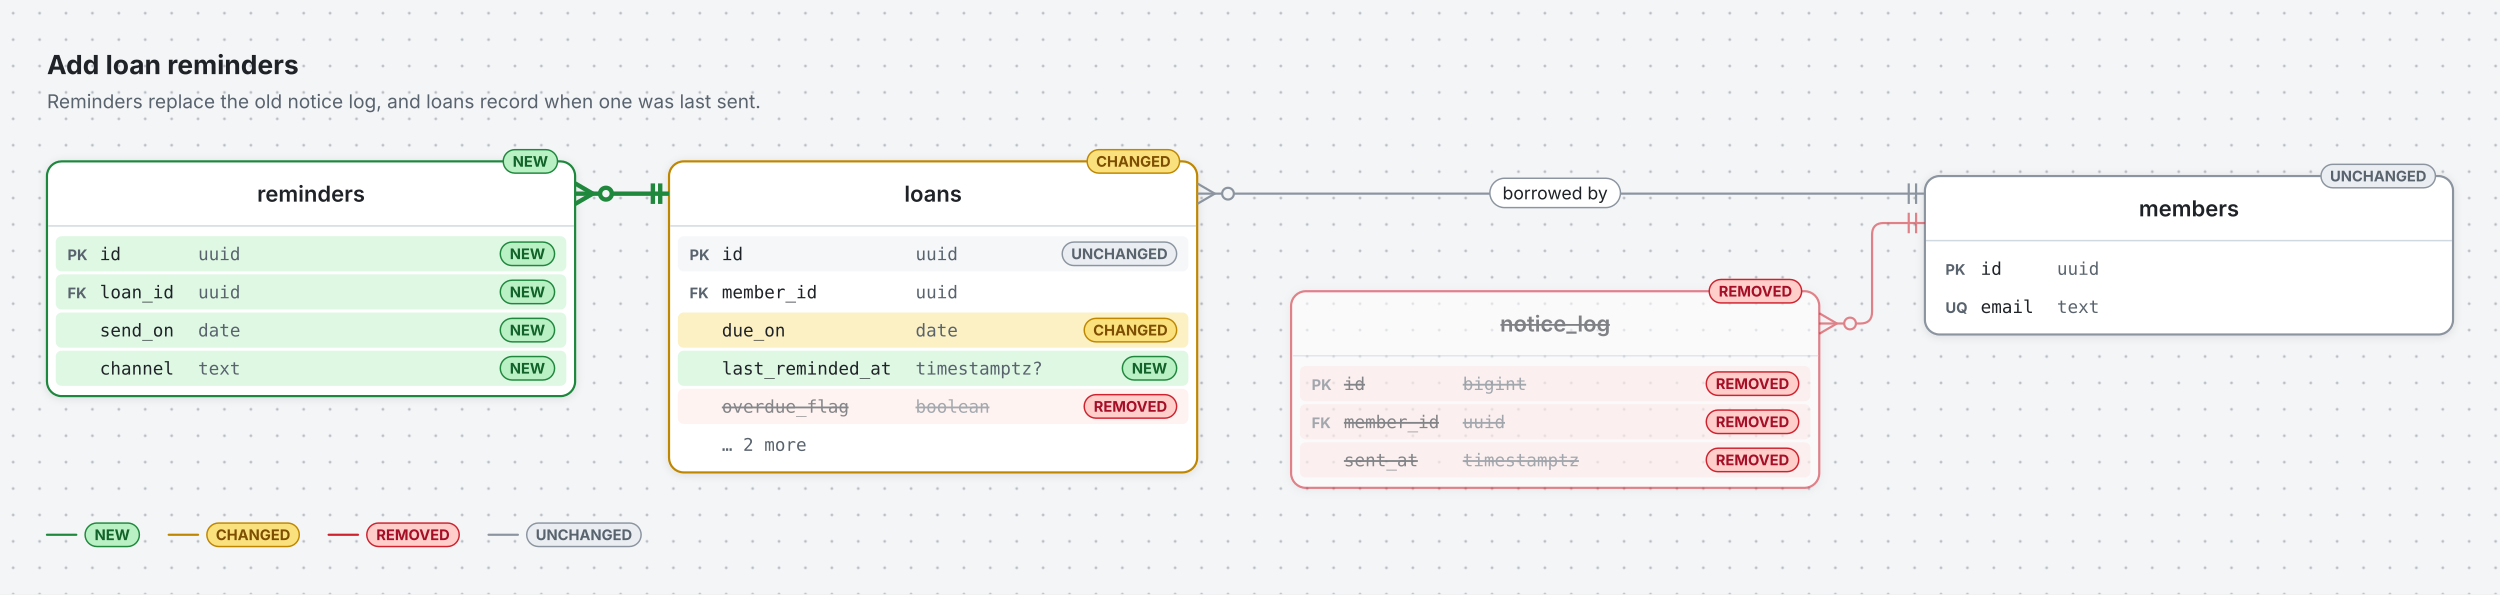
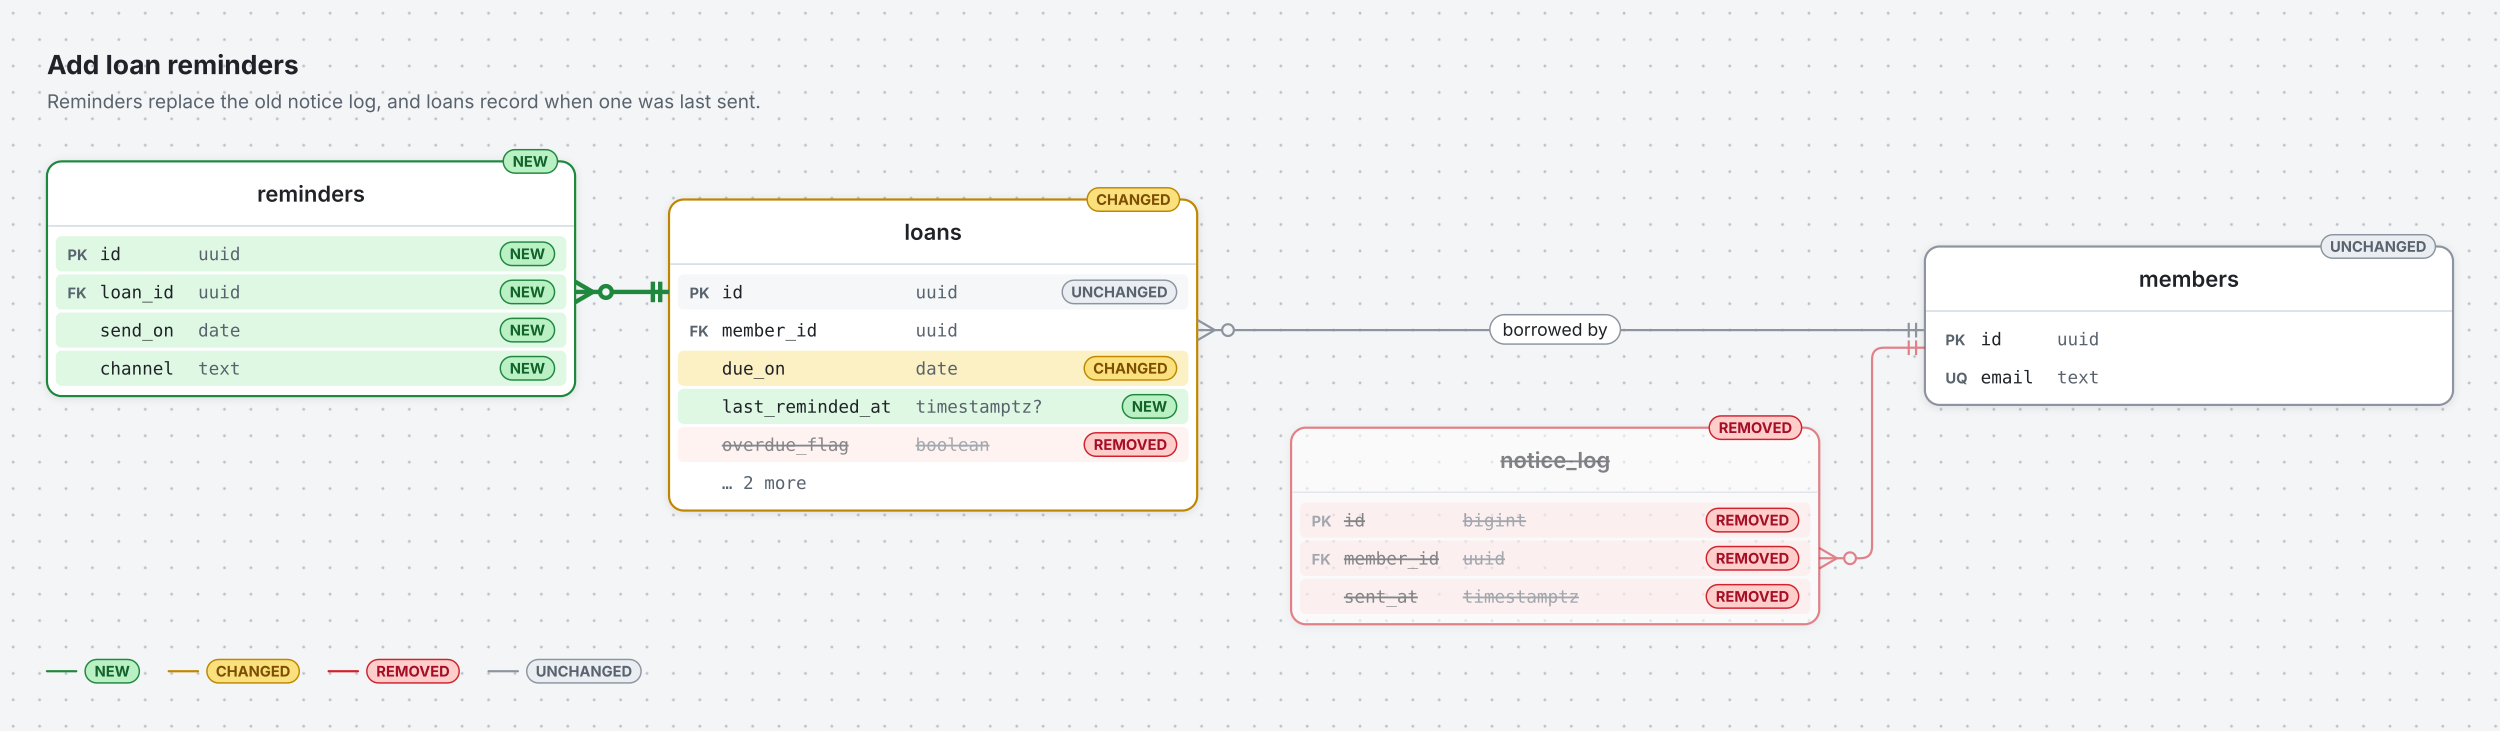
- <svg xmlns="http://www.w3.org/2000/svg" width="1704" height="405" viewBox="0 0 1704 405">
+ <svg xmlns="http://www.w3.org/2000/svg" width="1704" height="498" viewBox="0 0 1704 498">
  <defs>
    <pattern id="structa-grid-light" width="18" height="18" patternUnits="userSpaceOnUse">
      <circle cx="9" cy="9" r="1" fill="#8c959f" fill-opacity="0.5" />
    </pattern>
    <filter id="structa-shadow-light" x="-20%" y="-30%" width="140%" height="170%">
      <feDropShadow dx="0" dy="1" stdDeviation="3" flood-color="#1f2328" flood-opacity="0.1" />
    </filter>
  </defs>
-   <rect width="1704" height="405" fill="#f4f5f7" />
-   <rect width="1704" height="405" fill="url(#structa-grid-light)" />
+   <rect width="1704" height="498" fill="#f4f5f7" />
+   <rect width="1704" height="498" fill="url(#structa-grid-light)" />
  <g class="title">
    <text x="32" y="50.55" font-family="Structa Inter, Inter, sans-serif" font-size="18" font-weight="700" fill="#1f2328">Add loan reminders</text>
  </g>
  <g class="description">
    <text x="32" y="73.73" font-family="Structa Inter, Inter, sans-serif" font-size="13" font-weight="400" fill="#59636e">Reminders replace the old notice log, and loans record when one was last sent.</text>
  </g>
  <g class="card" data-id="reminders" data-kind="table" data-status="new">
    <rect class="outline" x="32" y="110" width="360" height="160" rx="10" fill="#ffffff" stroke="#1f883d" stroke-width="1.5" filter="url(#structa-shadow-light)" />
    <line class="divider" x1="32.75" y1="154" x2="391.25" y2="154" stroke="#d1d9e0" stroke-width="1" />
    <text x="212" y="137.46" font-family="Structa Inter, Inter, sans-serif" font-size="15" font-weight="600" fill="#1f2328" text-anchor="middle">reminders</text>
    <g class="row" data-id="id" data-kind="column" data-status="new">
      <rect x="38" y="161" width="348" height="24" rx="4" fill="#b9f0c4" fill-opacity="0.45" />
      <g class="symbol">
        <text x="46" y="177.32" font-family="Structa Inter, Inter, sans-serif" font-size="10" font-weight="700" fill="#59636e">PK</text>
      </g>
      <text x="68" y="177.32" font-family="Structa JetBrains Mono, JetBrains Mono, monospace" font-size="12" font-weight="400" fill="#1f2328">id</text>
      <text x="135" y="177.32" font-family="Structa JetBrains Mono, JetBrains Mono, monospace" font-size="12" font-weight="400" fill="#59636e">uuid</text>
      <g class="badge">
        <rect x="341" y="165" width="37" height="16" rx="8" fill="#ffffff" />
        <rect x="341" y="165" width="37" height="16" rx="8" fill="#b9f0c4" stroke="#1f883d" stroke-width="1" />
        <text x="359.5" y="176.64" font-family="Structa Inter, Inter, sans-serif" font-size="10" font-weight="700" fill="#116329" text-anchor="middle">NEW</text>
      </g>
    </g>
    <g class="row" data-id="loan_id" data-kind="column" data-status="new">
      <rect x="38" y="187" width="348" height="24" rx="4" fill="#b9f0c4" fill-opacity="0.45" />
      <g class="symbol">
        <text x="46" y="203.32" font-family="Structa Inter, Inter, sans-serif" font-size="10" font-weight="700" fill="#59636e">FK</text>
      </g>
      <text x="68" y="203.32" font-family="Structa JetBrains Mono, JetBrains Mono, monospace" font-size="12" font-weight="400" fill="#1f2328">loan_id</text>
      <text x="135" y="203.32" font-family="Structa JetBrains Mono, JetBrains Mono, monospace" font-size="12" font-weight="400" fill="#59636e">uuid</text>
      <g class="badge">
        <rect x="341" y="191" width="37" height="16" rx="8" fill="#ffffff" />
        <rect x="341" y="191" width="37" height="16" rx="8" fill="#b9f0c4" stroke="#1f883d" stroke-width="1" />
        <text x="359.5" y="202.64" font-family="Structa Inter, Inter, sans-serif" font-size="10" font-weight="700" fill="#116329" text-anchor="middle">NEW</text>
      </g>
    </g>
    <g class="row" data-id="send_on" data-kind="column" data-status="new">
      <rect x="38" y="213" width="348" height="24" rx="4" fill="#b9f0c4" fill-opacity="0.45" />
      <text x="68" y="229.32" font-family="Structa JetBrains Mono, JetBrains Mono, monospace" font-size="12" font-weight="400" fill="#1f2328">send_on</text>
      <text x="135" y="229.32" font-family="Structa JetBrains Mono, JetBrains Mono, monospace" font-size="12" font-weight="400" fill="#59636e">date</text>
      <g class="badge">
        <rect x="341" y="217" width="37" height="16" rx="8" fill="#ffffff" />
        <rect x="341" y="217" width="37" height="16" rx="8" fill="#b9f0c4" stroke="#1f883d" stroke-width="1" />
        <text x="359.5" y="228.64" font-family="Structa Inter, Inter, sans-serif" font-size="10" font-weight="700" fill="#116329" text-anchor="middle">NEW</text>
      </g>
    </g>
    <g class="row" data-id="channel" data-kind="column" data-status="new">
      <rect x="38" y="239" width="348" height="24" rx="4" fill="#b9f0c4" fill-opacity="0.45" />
      <text x="68" y="255.32" font-family="Structa JetBrains Mono, JetBrains Mono, monospace" font-size="12" font-weight="400" fill="#1f2328">channel</text>
      <text x="135" y="255.32" font-family="Structa JetBrains Mono, JetBrains Mono, monospace" font-size="12" font-weight="400" fill="#59636e">text</text>
      <g class="badge">
        <rect x="341" y="243" width="37" height="16" rx="8" fill="#ffffff" />
        <rect x="341" y="243" width="37" height="16" rx="8" fill="#b9f0c4" stroke="#1f883d" stroke-width="1" />
        <text x="359.5" y="254.64" font-family="Structa Inter, Inter, sans-serif" font-size="10" font-weight="700" fill="#116329" text-anchor="middle">NEW</text>
      </g>
    </g>
    <g class="badge">
      <rect x="343" y="102" width="37" height="16" rx="8" fill="#ffffff" />
      <rect x="343" y="102" width="37" height="16" rx="8" fill="#b9f0c4" stroke="#1f883d" stroke-width="1" />
      <text x="361.5" y="113.64" font-family="Structa Inter, Inter, sans-serif" font-size="10" font-weight="700" fill="#116329" text-anchor="middle">NEW</text>
    </g>
  </g>
  <g class="card" data-id="loans" data-kind="table" data-status="changed">
-     <rect class="outline" x="456" y="110" width="360" height="212" rx="10" fill="#ffffff" stroke="#bf8700" stroke-width="1.5" filter="url(#structa-shadow-light)" />
-     <line class="divider" x1="456.75" y1="154" x2="815.25" y2="154" stroke="#d1d9e0" stroke-width="1" />
-     <text x="636" y="137.46" font-family="Structa Inter, Inter, sans-serif" font-size="15" font-weight="600" fill="#1f2328" text-anchor="middle">loans</text>
+     <rect class="outline" x="456" y="136" width="360" height="212" rx="10" fill="#ffffff" stroke="#bf8700" stroke-width="1.5" filter="url(#structa-shadow-light)" />
+     <line class="divider" x1="456.75" y1="180" x2="815.25" y2="180" stroke="#d1d9e0" stroke-width="1" />
+     <text x="636" y="163.46" font-family="Structa Inter, Inter, sans-serif" font-size="15" font-weight="600" fill="#1f2328" text-anchor="middle">loans</text>
    <g class="more">
-       <text x="492" y="307.32" font-family="Structa JetBrains Mono, JetBrains Mono, monospace" font-size="12" font-weight="400" fill="#59636e">… 2 more</text>
+       <text x="492" y="333.32" font-family="Structa JetBrains Mono, JetBrains Mono, monospace" font-size="12" font-weight="400" fill="#59636e">… 2 more</text>
    </g>
    <g class="row" data-id="id" data-kind="column" data-status="unchanged">
-       <rect x="462" y="161" width="348" height="24" rx="4" fill="#eaeef2" fill-opacity="0.45" />
-       <g class="symbol">
-         <text x="470" y="177.32" font-family="Structa Inter, Inter, sans-serif" font-size="10" font-weight="700" fill="#59636e">PK</text>
-       </g>
-       <text x="492" y="177.32" font-family="Structa JetBrains Mono, JetBrains Mono, monospace" font-size="12" font-weight="400" fill="#1f2328">id</text>
-       <text x="624" y="177.32" font-family="Structa JetBrains Mono, JetBrains Mono, monospace" font-size="12" font-weight="400" fill="#59636e">uuid</text>
-       <g class="badge">
-         <rect x="724" y="165" width="78" height="16" rx="8" fill="#ffffff" />
-         <rect x="724" y="165" width="78" height="16" rx="8" fill="#eaeef2" stroke="#8c959f" stroke-width="1" />
-         <text x="763" y="176.64" font-family="Structa Inter, Inter, sans-serif" font-size="10" font-weight="700" fill="#59636e" text-anchor="middle">UNCHANGED</text>
+       <rect x="462" y="187" width="348" height="24" rx="4" fill="#eaeef2" fill-opacity="0.45" />
+       <g class="symbol">
+         <text x="470" y="203.32" font-family="Structa Inter, Inter, sans-serif" font-size="10" font-weight="700" fill="#59636e">PK</text>
+       </g>
+       <text x="492" y="203.32" font-family="Structa JetBrains Mono, JetBrains Mono, monospace" font-size="12" font-weight="400" fill="#1f2328">id</text>
+       <text x="624" y="203.32" font-family="Structa JetBrains Mono, JetBrains Mono, monospace" font-size="12" font-weight="400" fill="#59636e">uuid</text>
+       <g class="badge">
+         <rect x="724" y="191" width="78" height="16" rx="8" fill="#ffffff" />
+         <rect x="724" y="191" width="78" height="16" rx="8" fill="#eaeef2" stroke="#8c959f" stroke-width="1" />
+         <text x="763" y="202.64" font-family="Structa Inter, Inter, sans-serif" font-size="10" font-weight="700" fill="#59636e" text-anchor="middle">UNCHANGED</text>
      </g>
    </g>
    <g class="row" data-id="member_id" data-kind="column">
      <g class="symbol">
-         <text x="470" y="203.32" font-family="Structa Inter, Inter, sans-serif" font-size="10" font-weight="700" fill="#59636e">FK</text>
-       </g>
-       <text x="492" y="203.32" font-family="Structa JetBrains Mono, JetBrains Mono, monospace" font-size="12" font-weight="400" fill="#1f2328">member_id</text>
-       <text x="624" y="203.32" font-family="Structa JetBrains Mono, JetBrains Mono, monospace" font-size="12" font-weight="400" fill="#59636e">uuid</text>
+         <text x="470" y="229.32" font-family="Structa Inter, Inter, sans-serif" font-size="10" font-weight="700" fill="#59636e">FK</text>
+       </g>
+       <text x="492" y="229.32" font-family="Structa JetBrains Mono, JetBrains Mono, monospace" font-size="12" font-weight="400" fill="#1f2328">member_id</text>
+       <text x="624" y="229.32" font-family="Structa JetBrains Mono, JetBrains Mono, monospace" font-size="12" font-weight="400" fill="#59636e">uuid</text>
    </g>
    <g class="row" data-id="due_on" data-kind="column" data-status="changed">
-       <rect x="462" y="213" width="348" height="24" rx="4" fill="#fae17d" fill-opacity="0.45" />
-       <text x="492" y="229.32" font-family="Structa JetBrains Mono, JetBrains Mono, monospace" font-size="12" font-weight="400" fill="#1f2328">due_on</text>
-       <text x="624" y="229.32" font-family="Structa JetBrains Mono, JetBrains Mono, monospace" font-size="12" font-weight="400" fill="#59636e">date</text>
-       <g class="badge">
-         <rect x="739" y="217" width="63" height="16" rx="8" fill="#ffffff" />
-         <rect x="739" y="217" width="63" height="16" rx="8" fill="#fae17d" stroke="#bf8700" stroke-width="1" />
-         <text x="770.5" y="228.64" font-family="Structa Inter, Inter, sans-serif" font-size="10" font-weight="700" fill="#7d4e00" text-anchor="middle">CHANGED</text>
+       <rect x="462" y="239" width="348" height="24" rx="4" fill="#fae17d" fill-opacity="0.45" />
+       <text x="492" y="255.32" font-family="Structa JetBrains Mono, JetBrains Mono, monospace" font-size="12" font-weight="400" fill="#1f2328">due_on</text>
+       <text x="624" y="255.32" font-family="Structa JetBrains Mono, JetBrains Mono, monospace" font-size="12" font-weight="400" fill="#59636e">date</text>
+       <g class="badge">
+         <rect x="739" y="243" width="63" height="16" rx="8" fill="#ffffff" />
+         <rect x="739" y="243" width="63" height="16" rx="8" fill="#fae17d" stroke="#bf8700" stroke-width="1" />
+         <text x="770.5" y="254.64" font-family="Structa Inter, Inter, sans-serif" font-size="10" font-weight="700" fill="#7d4e00" text-anchor="middle">CHANGED</text>
      </g>
    </g>
    <g class="row" data-id="last_reminded_at" data-kind="column" data-status="new">
-       <rect x="462" y="239" width="348" height="24" rx="4" fill="#b9f0c4" fill-opacity="0.45" />
-       <text x="492" y="255.32" font-family="Structa JetBrains Mono, JetBrains Mono, monospace" font-size="12" font-weight="400" fill="#1f2328">last_reminded_at</text>
-       <text x="624" y="255.32" font-family="Structa JetBrains Mono, JetBrains Mono, monospace" font-size="12" font-weight="400" fill="#59636e">timestamptz?</text>
-       <g class="badge">
-         <rect x="765" y="243" width="37" height="16" rx="8" fill="#ffffff" />
-         <rect x="765" y="243" width="37" height="16" rx="8" fill="#b9f0c4" stroke="#1f883d" stroke-width="1" />
-         <text x="783.5" y="254.64" font-family="Structa Inter, Inter, sans-serif" font-size="10" font-weight="700" fill="#116329" text-anchor="middle">NEW</text>
+       <rect x="462" y="265" width="348" height="24" rx="4" fill="#b9f0c4" fill-opacity="0.45" />
+       <text x="492" y="281.32" font-family="Structa JetBrains Mono, JetBrains Mono, monospace" font-size="12" font-weight="400" fill="#1f2328">last_reminded_at</text>
+       <text x="624" y="281.32" font-family="Structa JetBrains Mono, JetBrains Mono, monospace" font-size="12" font-weight="400" fill="#59636e">timestamptz?</text>
+       <g class="badge">
+         <rect x="765" y="269" width="37" height="16" rx="8" fill="#ffffff" />
+         <rect x="765" y="269" width="37" height="16" rx="8" fill="#b9f0c4" stroke="#1f883d" stroke-width="1" />
+         <text x="783.5" y="280.64" font-family="Structa Inter, Inter, sans-serif" font-size="10" font-weight="700" fill="#116329" text-anchor="middle">NEW</text>
      </g>
    </g>
    <g class="row" data-id="overdue_flag" data-kind="column" data-status="removed">
      <g class="faded" opacity="0.55">
-         <rect x="462" y="265" width="348" height="24" rx="4" fill="#ffcecb" fill-opacity="0.45" />
-         <text x="492" y="281.32" font-family="Structa JetBrains Mono, JetBrains Mono, monospace" font-size="12" font-weight="400" fill="#1f2328">overdue_flag</text>
-         <line class="strike" x1="492" y1="277.72" x2="578.4" y2="277.72" stroke="#1f2328" stroke-width="1.25" />
-         <text x="624" y="281.32" font-family="Structa JetBrains Mono, JetBrains Mono, monospace" font-size="12" font-weight="400" fill="#59636e">boolean</text>
-         <line class="strike" x1="624" y1="277.72" x2="674.4" y2="277.72" stroke="#59636e" stroke-width="1.25" />
-       </g>
-       <g class="badge">
-         <rect x="739" y="269" width="63" height="16" rx="8" fill="#ffffff" />
-         <rect x="739" y="269" width="63" height="16" rx="8" fill="#ffcecb" stroke="#cf222e" stroke-width="1" />
-         <text x="770.5" y="280.64" font-family="Structa Inter, Inter, sans-serif" font-size="10" font-weight="700" fill="#a40e26" text-anchor="middle">REMOVED</text>
-       </g>
-     </g>
-     <g class="badge">
-       <rect x="741" y="102" width="63" height="16" rx="8" fill="#ffffff" />
-       <rect x="741" y="102" width="63" height="16" rx="8" fill="#fae17d" stroke="#bf8700" stroke-width="1" />
-       <text x="772.5" y="113.64" font-family="Structa Inter, Inter, sans-serif" font-size="10" font-weight="700" fill="#7d4e00" text-anchor="middle">CHANGED</text>
+         <rect x="462" y="291" width="348" height="24" rx="4" fill="#ffcecb" fill-opacity="0.45" />
+         <text x="492" y="307.32" font-family="Structa JetBrains Mono, JetBrains Mono, monospace" font-size="12" font-weight="400" fill="#1f2328">overdue_flag</text>
+         <line class="strike" x1="492" y1="303.72" x2="578.4" y2="303.72" stroke="#1f2328" stroke-width="1.25" />
+         <text x="624" y="307.32" font-family="Structa JetBrains Mono, JetBrains Mono, monospace" font-size="12" font-weight="400" fill="#59636e">boolean</text>
+         <line class="strike" x1="624" y1="303.72" x2="674.4" y2="303.72" stroke="#59636e" stroke-width="1.25" />
+       </g>
+       <g class="badge">
+         <rect x="739" y="295" width="63" height="16" rx="8" fill="#ffffff" />
+         <rect x="739" y="295" width="63" height="16" rx="8" fill="#ffcecb" stroke="#cf222e" stroke-width="1" />
+         <text x="770.5" y="306.64" font-family="Structa Inter, Inter, sans-serif" font-size="10" font-weight="700" fill="#a40e26" text-anchor="middle">REMOVED</text>
+       </g>
+     </g>
+     <g class="badge">
+       <rect x="741" y="128" width="63" height="16" rx="8" fill="#ffffff" />
+       <rect x="741" y="128" width="63" height="16" rx="8" fill="#fae17d" stroke="#bf8700" stroke-width="1" />
+       <text x="772.5" y="139.64" font-family="Structa Inter, Inter, sans-serif" font-size="10" font-weight="700" fill="#7d4e00" text-anchor="middle">CHANGED</text>
    </g>
  </g>
  <g class="card" data-id="members" data-kind="table" data-status="unchanged">
-     <rect class="outline" x="1312" y="120" width="360" height="108" rx="10" fill="#ffffff" stroke="#8c959f" stroke-width="1.5" filter="url(#structa-shadow-light)" />
-     <line class="divider" x1="1312.75" y1="164" x2="1671.25" y2="164" stroke="#d1d9e0" stroke-width="1" />
-     <text x="1492" y="147.46" font-family="Structa Inter, Inter, sans-serif" font-size="15" font-weight="600" fill="#1f2328" text-anchor="middle">members</text>
+     <rect class="outline" x="1312" y="168" width="360" height="108" rx="10" fill="#ffffff" stroke="#8c959f" stroke-width="1.5" filter="url(#structa-shadow-light)" />
+     <line class="divider" x1="1312.75" y1="212" x2="1671.25" y2="212" stroke="#d1d9e0" stroke-width="1" />
+     <text x="1492" y="195.46" font-family="Structa Inter, Inter, sans-serif" font-size="15" font-weight="600" fill="#1f2328" text-anchor="middle">members</text>
    <g class="row" data-id="id" data-kind="column">
      <g class="symbol">
-         <text x="1326" y="187.32" font-family="Structa Inter, Inter, sans-serif" font-size="10" font-weight="700" fill="#59636e">PK</text>
-       </g>
-       <text x="1350" y="187.32" font-family="Structa JetBrains Mono, JetBrains Mono, monospace" font-size="12" font-weight="400" fill="#1f2328">id</text>
-       <text x="1402" y="187.32" font-family="Structa JetBrains Mono, JetBrains Mono, monospace" font-size="12" font-weight="400" fill="#59636e">uuid</text>
+         <text x="1326" y="235.32" font-family="Structa Inter, Inter, sans-serif" font-size="10" font-weight="700" fill="#59636e">PK</text>
+       </g>
+       <text x="1350" y="235.32" font-family="Structa JetBrains Mono, JetBrains Mono, monospace" font-size="12" font-weight="400" fill="#1f2328">id</text>
+       <text x="1402" y="235.32" font-family="Structa JetBrains Mono, JetBrains Mono, monospace" font-size="12" font-weight="400" fill="#59636e">uuid</text>
    </g>
    <g class="row" data-id="email" data-kind="column">
      <g class="symbol">
-         <text x="1326" y="213.32" font-family="Structa Inter, Inter, sans-serif" font-size="10" font-weight="700" fill="#59636e">UQ</text>
-       </g>
-       <text x="1350" y="213.32" font-family="Structa JetBrains Mono, JetBrains Mono, monospace" font-size="12" font-weight="400" fill="#1f2328">email</text>
-       <text x="1402" y="213.32" font-family="Structa JetBrains Mono, JetBrains Mono, monospace" font-size="12" font-weight="400" fill="#59636e">text</text>
-     </g>
-     <g class="badge">
-       <rect x="1582" y="112" width="78" height="16" rx="8" fill="#ffffff" />
-       <rect x="1582" y="112" width="78" height="16" rx="8" fill="#eaeef2" stroke="#8c959f" stroke-width="1" />
-       <text x="1621" y="123.64" font-family="Structa Inter, Inter, sans-serif" font-size="10" font-weight="700" fill="#59636e" text-anchor="middle">UNCHANGED</text>
+         <text x="1326" y="261.32" font-family="Structa Inter, Inter, sans-serif" font-size="10" font-weight="700" fill="#59636e">UQ</text>
+       </g>
+       <text x="1350" y="261.32" font-family="Structa JetBrains Mono, JetBrains Mono, monospace" font-size="12" font-weight="400" fill="#1f2328">email</text>
+       <text x="1402" y="261.32" font-family="Structa JetBrains Mono, JetBrains Mono, monospace" font-size="12" font-weight="400" fill="#59636e">text</text>
+     </g>
+     <g class="badge">
+       <rect x="1582" y="160" width="78" height="16" rx="8" fill="#ffffff" />
+       <rect x="1582" y="160" width="78" height="16" rx="8" fill="#eaeef2" stroke="#8c959f" stroke-width="1" />
+       <text x="1621" y="171.64" font-family="Structa Inter, Inter, sans-serif" font-size="10" font-weight="700" fill="#59636e" text-anchor="middle">UNCHANGED</text>
    </g>
  </g>
  <g class="card" data-id="notice-log" data-kind="table" data-status="removed">
    <g class="faded" opacity="0.55">
-       <rect class="outline" x="880" y="198.5" width="360" height="134" rx="10" fill="#ffffff" stroke="#cf222e" stroke-width="1.5" filter="url(#structa-shadow-light)" />
-       <line class="divider" x1="880.75" y1="242.5" x2="1239.25" y2="242.5" stroke="#d1d9e0" stroke-width="1" />
-       <text x="1060" y="225.96" font-family="Structa Inter, Inter, sans-serif" font-size="15" font-weight="600" fill="#1f2328" text-anchor="middle">notice_log</text>
-       <line class="strike" x1="1022.69" y1="221.46" x2="1097.31" y2="221.46" stroke="#1f2328" stroke-width="1.25" />
+       <rect class="outline" x="880" y="291.5" width="360" height="134" rx="10" fill="#ffffff" stroke="#cf222e" stroke-width="1.5" filter="url(#structa-shadow-light)" />
+       <line class="divider" x1="880.75" y1="335.5" x2="1239.25" y2="335.5" stroke="#d1d9e0" stroke-width="1" />
+       <text x="1060" y="318.96" font-family="Structa Inter, Inter, sans-serif" font-size="15" font-weight="600" fill="#1f2328" text-anchor="middle">notice_log</text>
+       <line class="strike" x1="1022.69" y1="314.46" x2="1097.31" y2="314.46" stroke="#1f2328" stroke-width="1.25" />
    </g>
    <g class="row" data-id="id" data-kind="column" data-status="removed">
      <g class="faded" opacity="0.55">
-         <rect x="886" y="249.5" width="348" height="24" rx="4" fill="#ffcecb" fill-opacity="0.45" />
+         <rect x="886" y="342.5" width="348" height="24" rx="4" fill="#ffcecb" fill-opacity="0.45" />
        <g class="symbol">
-           <text x="894" y="265.82" font-family="Structa Inter, Inter, sans-serif" font-size="10" font-weight="700" fill="#59636e">PK</text>
+           <text x="894" y="358.82" font-family="Structa Inter, Inter, sans-serif" font-size="10" font-weight="700" fill="#59636e">PK</text>
        </g>
-         <text x="916" y="265.82" font-family="Structa JetBrains Mono, JetBrains Mono, monospace" font-size="12" font-weight="400" fill="#1f2328">id</text>
-         <line class="strike" x1="916" y1="262.22" x2="930.4" y2="262.22" stroke="#1f2328" stroke-width="1.25" />
-         <text x="997" y="265.82" font-family="Structa JetBrains Mono, JetBrains Mono, monospace" font-size="12" font-weight="400" fill="#59636e">bigint</text>
-         <line class="strike" x1="997" y1="262.22" x2="1040.2" y2="262.22" stroke="#59636e" stroke-width="1.25" />
-       </g>
-       <g class="badge">
-         <rect x="1163" y="253.5" width="63" height="16" rx="8" fill="#ffffff" />
-         <rect x="1163" y="253.5" width="63" height="16" rx="8" fill="#ffcecb" stroke="#cf222e" stroke-width="1" />
-         <text x="1194.5" y="265.14" font-family="Structa Inter, Inter, sans-serif" font-size="10" font-weight="700" fill="#a40e26" text-anchor="middle">REMOVED</text>
+         <text x="916" y="358.82" font-family="Structa JetBrains Mono, JetBrains Mono, monospace" font-size="12" font-weight="400" fill="#1f2328">id</text>
+         <line class="strike" x1="916" y1="355.22" x2="930.4" y2="355.22" stroke="#1f2328" stroke-width="1.25" />
+         <text x="997" y="358.82" font-family="Structa JetBrains Mono, JetBrains Mono, monospace" font-size="12" font-weight="400" fill="#59636e">bigint</text>
+         <line class="strike" x1="997" y1="355.22" x2="1040.2" y2="355.22" stroke="#59636e" stroke-width="1.25" />
+       </g>
+       <g class="badge">
+         <rect x="1163" y="346.5" width="63" height="16" rx="8" fill="#ffffff" />
+         <rect x="1163" y="346.5" width="63" height="16" rx="8" fill="#ffcecb" stroke="#cf222e" stroke-width="1" />
+         <text x="1194.5" y="358.14" font-family="Structa Inter, Inter, sans-serif" font-size="10" font-weight="700" fill="#a40e26" text-anchor="middle">REMOVED</text>
      </g>
    </g>
    <g class="row" data-id="member_id" data-kind="column" data-status="removed">
      <g class="faded" opacity="0.55">
-         <rect x="886" y="275.5" width="348" height="24" rx="4" fill="#ffcecb" fill-opacity="0.45" />
+         <rect x="886" y="368.5" width="348" height="24" rx="4" fill="#ffcecb" fill-opacity="0.45" />
        <g class="symbol">
-           <text x="894" y="291.82" font-family="Structa Inter, Inter, sans-serif" font-size="10" font-weight="700" fill="#59636e">FK</text>
+           <text x="894" y="384.82" font-family="Structa Inter, Inter, sans-serif" font-size="10" font-weight="700" fill="#59636e">FK</text>
        </g>
-         <text x="916" y="291.82" font-family="Structa JetBrains Mono, JetBrains Mono, monospace" font-size="12" font-weight="400" fill="#1f2328">member_id</text>
-         <line class="strike" x1="916" y1="288.22" x2="980.8" y2="288.22" stroke="#1f2328" stroke-width="1.25" />
-         <text x="997" y="291.82" font-family="Structa JetBrains Mono, JetBrains Mono, monospace" font-size="12" font-weight="400" fill="#59636e">uuid</text>
-         <line class="strike" x1="997" y1="288.22" x2="1025.8" y2="288.22" stroke="#59636e" stroke-width="1.25" />
-       </g>
-       <g class="badge">
-         <rect x="1163" y="279.5" width="63" height="16" rx="8" fill="#ffffff" />
-         <rect x="1163" y="279.5" width="63" height="16" rx="8" fill="#ffcecb" stroke="#cf222e" stroke-width="1" />
-         <text x="1194.5" y="291.14" font-family="Structa Inter, Inter, sans-serif" font-size="10" font-weight="700" fill="#a40e26" text-anchor="middle">REMOVED</text>
+         <text x="916" y="384.82" font-family="Structa JetBrains Mono, JetBrains Mono, monospace" font-size="12" font-weight="400" fill="#1f2328">member_id</text>
+         <line class="strike" x1="916" y1="381.22" x2="980.8" y2="381.22" stroke="#1f2328" stroke-width="1.25" />
+         <text x="997" y="384.82" font-family="Structa JetBrains Mono, JetBrains Mono, monospace" font-size="12" font-weight="400" fill="#59636e">uuid</text>
+         <line class="strike" x1="997" y1="381.22" x2="1025.8" y2="381.22" stroke="#59636e" stroke-width="1.25" />
+       </g>
+       <g class="badge">
+         <rect x="1163" y="372.5" width="63" height="16" rx="8" fill="#ffffff" />
+         <rect x="1163" y="372.5" width="63" height="16" rx="8" fill="#ffcecb" stroke="#cf222e" stroke-width="1" />
+         <text x="1194.5" y="384.14" font-family="Structa Inter, Inter, sans-serif" font-size="10" font-weight="700" fill="#a40e26" text-anchor="middle">REMOVED</text>
      </g>
    </g>
    <g class="row" data-id="sent_at" data-kind="column" data-status="removed">
      <g class="faded" opacity="0.55">
-         <rect x="886" y="301.5" width="348" height="24" rx="4" fill="#ffcecb" fill-opacity="0.45" />
-         <text x="916" y="317.82" font-family="Structa JetBrains Mono, JetBrains Mono, monospace" font-size="12" font-weight="400" fill="#1f2328">sent_at</text>
-         <line class="strike" x1="916" y1="314.22" x2="966.4" y2="314.22" stroke="#1f2328" stroke-width="1.25" />
-         <text x="997" y="317.82" font-family="Structa JetBrains Mono, JetBrains Mono, monospace" font-size="12" font-weight="400" fill="#59636e">timestamptz</text>
-         <line class="strike" x1="997" y1="314.22" x2="1076.2" y2="314.22" stroke="#59636e" stroke-width="1.25" />
-       </g>
-       <g class="badge">
-         <rect x="1163" y="305.5" width="63" height="16" rx="8" fill="#ffffff" />
-         <rect x="1163" y="305.5" width="63" height="16" rx="8" fill="#ffcecb" stroke="#cf222e" stroke-width="1" />
-         <text x="1194.5" y="317.14" font-family="Structa Inter, Inter, sans-serif" font-size="10" font-weight="700" fill="#a40e26" text-anchor="middle">REMOVED</text>
-       </g>
-     </g>
-     <g class="badge">
-       <rect x="1165" y="190.5" width="63" height="16" rx="8" fill="#ffffff" />
-       <rect x="1165" y="190.5" width="63" height="16" rx="8" fill="#ffcecb" stroke="#cf222e" stroke-width="1" />
-       <text x="1196.5" y="202.14" font-family="Structa Inter, Inter, sans-serif" font-size="10" font-weight="700" fill="#a40e26" text-anchor="middle">REMOVED</text>
+         <rect x="886" y="394.5" width="348" height="24" rx="4" fill="#ffcecb" fill-opacity="0.45" />
+         <text x="916" y="410.82" font-family="Structa JetBrains Mono, JetBrains Mono, monospace" font-size="12" font-weight="400" fill="#1f2328">sent_at</text>
+         <line class="strike" x1="916" y1="407.22" x2="966.4" y2="407.22" stroke="#1f2328" stroke-width="1.25" />
+         <text x="997" y="410.82" font-family="Structa JetBrains Mono, JetBrains Mono, monospace" font-size="12" font-weight="400" fill="#59636e">timestamptz</text>
+         <line class="strike" x1="997" y1="407.22" x2="1076.2" y2="407.22" stroke="#59636e" stroke-width="1.25" />
+       </g>
+       <g class="badge">
+         <rect x="1163" y="398.5" width="63" height="16" rx="8" fill="#ffffff" />
+         <rect x="1163" y="398.5" width="63" height="16" rx="8" fill="#ffcecb" stroke="#cf222e" stroke-width="1" />
+         <text x="1194.5" y="410.14" font-family="Structa Inter, Inter, sans-serif" font-size="10" font-weight="700" fill="#a40e26" text-anchor="middle">REMOVED</text>
+       </g>
+     </g>
+     <g class="badge">
+       <rect x="1165" y="283.5" width="63" height="16" rx="8" fill="#ffffff" />
+       <rect x="1165" y="283.5" width="63" height="16" rx="8" fill="#ffcecb" stroke="#cf222e" stroke-width="1" />
+       <text x="1196.5" y="295.14" font-family="Structa Inter, Inter, sans-serif" font-size="10" font-weight="700" fill="#a40e26" text-anchor="middle">REMOVED</text>
    </g>
  </g>
  <g class="line" data-id="edges[0]" data-kind="relationship" data-from="reminders" data-to="loans" data-status="new">
-     <path d="M392 132 L456 132" fill="none" stroke="#1f883d" stroke-width="3" stroke-linejoin="round" />
+     <path d="M392 199 L456 199" fill="none" stroke="#1f883d" stroke-width="3" stroke-linejoin="round" />
    <g class="end" data-end="from" data-cardinality="zero-or-many">
-       <path d="M392 125 L404 132 L392 139" fill="none" stroke="#1f883d" stroke-width="3" stroke-linejoin="round" />
-       <circle cx="413" cy="132" r="4" fill="#f4f5f7" stroke="#1f883d" stroke-width="3" />
+       <path d="M392 192 L404 199 L392 206" fill="none" stroke="#1f883d" stroke-width="3" stroke-linejoin="round" />
+       <circle cx="413" cy="199" r="4" fill="#f4f5f7" stroke="#1f883d" stroke-width="3" />
    </g>
    <g class="end" data-end="to" data-cardinality="one">
-       <path d="M450 139 L450 125 M445 139 L445 125" fill="none" stroke="#1f883d" stroke-width="3" stroke-linejoin="round" />
+       <path d="M450 206 L450 192 M445 206 L445 192" fill="none" stroke="#1f883d" stroke-width="3" stroke-linejoin="round" />
    </g>
  </g>
  <g class="line" data-id="edges[1]" data-kind="relationship" data-from="loans" data-to="members" data-status="unchanged">
-     <path d="M816 132 L1312 132" fill="none" stroke="#8c959f" stroke-width="1.5" stroke-linejoin="round" />
+     <path d="M816 225 L1312 225" fill="none" stroke="#8c959f" stroke-width="1.5" stroke-linejoin="round" />
    <g class="end" data-end="from" data-cardinality="zero-or-many">
-       <path d="M816 125 L828 132 L816 139" fill="none" stroke="#8c959f" stroke-width="1.5" stroke-linejoin="round" />
-       <circle cx="837" cy="132" r="4" fill="#f4f5f7" stroke="#8c959f" stroke-width="1.5" />
+       <path d="M816 218 L828 225 L816 232" fill="none" stroke="#8c959f" stroke-width="1.5" stroke-linejoin="round" />
+       <circle cx="837" cy="225" r="4" fill="#f4f5f7" stroke="#8c959f" stroke-width="1.5" />
    </g>
    <g class="end" data-end="to" data-cardinality="one">
-       <path d="M1306 139 L1306 125 M1301 139 L1301 125" fill="none" stroke="#8c959f" stroke-width="1.5" stroke-linejoin="round" />
+       <path d="M1306 230 L1306 220 M1301 230 L1301 220" fill="none" stroke="#8c959f" stroke-width="1.5" stroke-linejoin="round" />
    </g>
  </g>
  <g class="line" data-id="edges[2]" data-kind="relationship" data-from="notice-log" data-to="members" data-status="removed">
    <g class="faded" opacity="0.55">
-       <path d="M1240 220.5 L1268 220.5 Q1276 220.5 1276 212.5 L1276 160 Q1276 152 1284 152 L1312 152" fill="none" stroke="#cf222e" stroke-width="1.5" stroke-linejoin="round" />
+       <path d="M1240 380.5 L1268 380.5 Q1276 380.5 1276 372.5 L1276 245 Q1276 237 1284 237 L1312 237" fill="none" stroke="#cf222e" stroke-width="1.5" stroke-linejoin="round" />
      <g class="end" data-end="from" data-cardinality="zero-or-many">
-         <path d="M1240 213.5 L1252 220.5 L1240 227.5" fill="none" stroke="#cf222e" stroke-width="1.5" stroke-linejoin="round" />
-         <circle cx="1261" cy="220.5" r="4" fill="#f4f5f7" stroke="#cf222e" stroke-width="1.5" />
+         <path d="M1240 373.5 L1252 380.5 L1240 387.5" fill="none" stroke="#cf222e" stroke-width="1.5" stroke-linejoin="round" />
+         <circle cx="1261" cy="380.5" r="4" fill="#f4f5f7" stroke="#cf222e" stroke-width="1.5" />
      </g>
      <g class="end" data-end="to" data-cardinality="one">
-         <path d="M1306 159 L1306 145 M1301 159 L1301 145" fill="none" stroke="#cf222e" stroke-width="1.5" stroke-linejoin="round" />
+         <path d="M1306 242 L1306 232 M1301 242 L1301 232" fill="none" stroke="#cf222e" stroke-width="1.5" stroke-linejoin="round" />
      </g>
    </g>
  </g>
  <g class="line-labels">
    <g class="line-label" data-line="edges[1]">
-       <rect x="1015.5" y="121.5" width="89" height="20" rx="10" fill="#ffffff" stroke="#8c959f" stroke-width="1" />
-       <text x="1060" y="135.87" font-family="Structa Inter, Inter, sans-serif" font-size="12" font-weight="400" fill="#1f2328" text-anchor="middle">borrowed by</text>
+       <rect x="1015.5" y="214.5" width="89" height="20" rx="10" fill="#ffffff" stroke="#8c959f" stroke-width="1" />
+       <text x="1060" y="228.87" font-family="Structa Inter, Inter, sans-serif" font-size="12" font-weight="400" fill="#1f2328" text-anchor="middle">borrowed by</text>
    </g>
  </g>
  <g class="legend">
    <g class="legend-item" data-status="new">
-       <line class="swatch" x1="32" y1="364.5" x2="52" y2="364.5" stroke="#1f883d" stroke-width="1.5" stroke-linecap="round" />
-       <g class="badge">
-         <rect x="58" y="356.5" width="37" height="16" rx="8" fill="#ffffff" />
-         <rect x="58" y="356.5" width="37" height="16" rx="8" fill="#b9f0c4" stroke="#1f883d" stroke-width="1" />
-         <text x="76.5" y="368.14" font-family="Structa Inter, Inter, sans-serif" font-size="10" font-weight="700" fill="#116329" text-anchor="middle">NEW</text>
+       <line class="swatch" x1="32" y1="457.5" x2="52" y2="457.5" stroke="#1f883d" stroke-width="1.5" stroke-linecap="round" />
+       <g class="badge">
+         <rect x="58" y="449.5" width="37" height="16" rx="8" fill="#ffffff" />
+         <rect x="58" y="449.5" width="37" height="16" rx="8" fill="#b9f0c4" stroke="#1f883d" stroke-width="1" />
+         <text x="76.5" y="461.14" font-family="Structa Inter, Inter, sans-serif" font-size="10" font-weight="700" fill="#116329" text-anchor="middle">NEW</text>
      </g>
    </g>
    <g class="legend-item" data-status="changed">
-       <line class="swatch" x1="115" y1="364.5" x2="135" y2="364.5" stroke="#bf8700" stroke-width="1.5" stroke-linecap="round" />
-       <g class="badge">
-         <rect x="141" y="356.5" width="63" height="16" rx="8" fill="#ffffff" />
-         <rect x="141" y="356.5" width="63" height="16" rx="8" fill="#fae17d" stroke="#bf8700" stroke-width="1" />
-         <text x="172.5" y="368.14" font-family="Structa Inter, Inter, sans-serif" font-size="10" font-weight="700" fill="#7d4e00" text-anchor="middle">CHANGED</text>
+       <line class="swatch" x1="115" y1="457.5" x2="135" y2="457.5" stroke="#bf8700" stroke-width="1.5" stroke-linecap="round" />
+       <g class="badge">
+         <rect x="141" y="449.5" width="63" height="16" rx="8" fill="#ffffff" />
+         <rect x="141" y="449.5" width="63" height="16" rx="8" fill="#fae17d" stroke="#bf8700" stroke-width="1" />
+         <text x="172.5" y="461.14" font-family="Structa Inter, Inter, sans-serif" font-size="10" font-weight="700" fill="#7d4e00" text-anchor="middle">CHANGED</text>
      </g>
    </g>
    <g class="legend-item" data-status="removed">
-       <line class="swatch" x1="224" y1="364.5" x2="244" y2="364.5" stroke="#cf222e" stroke-width="1.5" stroke-linecap="round" />
-       <g class="badge">
-         <rect x="250" y="356.5" width="63" height="16" rx="8" fill="#ffffff" />
-         <rect x="250" y="356.5" width="63" height="16" rx="8" fill="#ffcecb" stroke="#cf222e" stroke-width="1" />
-         <text x="281.5" y="368.14" font-family="Structa Inter, Inter, sans-serif" font-size="10" font-weight="700" fill="#a40e26" text-anchor="middle">REMOVED</text>
+       <line class="swatch" x1="224" y1="457.5" x2="244" y2="457.5" stroke="#cf222e" stroke-width="1.5" stroke-linecap="round" />
+       <g class="badge">
+         <rect x="250" y="449.5" width="63" height="16" rx="8" fill="#ffffff" />
+         <rect x="250" y="449.5" width="63" height="16" rx="8" fill="#ffcecb" stroke="#cf222e" stroke-width="1" />
+         <text x="281.5" y="461.14" font-family="Structa Inter, Inter, sans-serif" font-size="10" font-weight="700" fill="#a40e26" text-anchor="middle">REMOVED</text>
      </g>
    </g>
    <g class="legend-item" data-status="unchanged">
-       <line class="swatch" x1="333" y1="364.5" x2="353" y2="364.5" stroke="#8c959f" stroke-width="1.5" stroke-linecap="round" />
-       <g class="badge">
-         <rect x="359" y="356.5" width="78" height="16" rx="8" fill="#ffffff" />
-         <rect x="359" y="356.5" width="78" height="16" rx="8" fill="#eaeef2" stroke="#8c959f" stroke-width="1" />
-         <text x="398" y="368.14" font-family="Structa Inter, Inter, sans-serif" font-size="10" font-weight="700" fill="#59636e" text-anchor="middle">UNCHANGED</text>
+       <line class="swatch" x1="333" y1="457.5" x2="353" y2="457.5" stroke="#8c959f" stroke-width="1.5" stroke-linecap="round" />
+       <g class="badge">
+         <rect x="359" y="449.5" width="78" height="16" rx="8" fill="#ffffff" />
+         <rect x="359" y="449.5" width="78" height="16" rx="8" fill="#eaeef2" stroke="#8c959f" stroke-width="1" />
+         <text x="398" y="461.14" font-family="Structa Inter, Inter, sans-serif" font-size="10" font-weight="700" fill="#59636e" text-anchor="middle">UNCHANGED</text>
      </g>
    </g>
  </g>
</svg>
